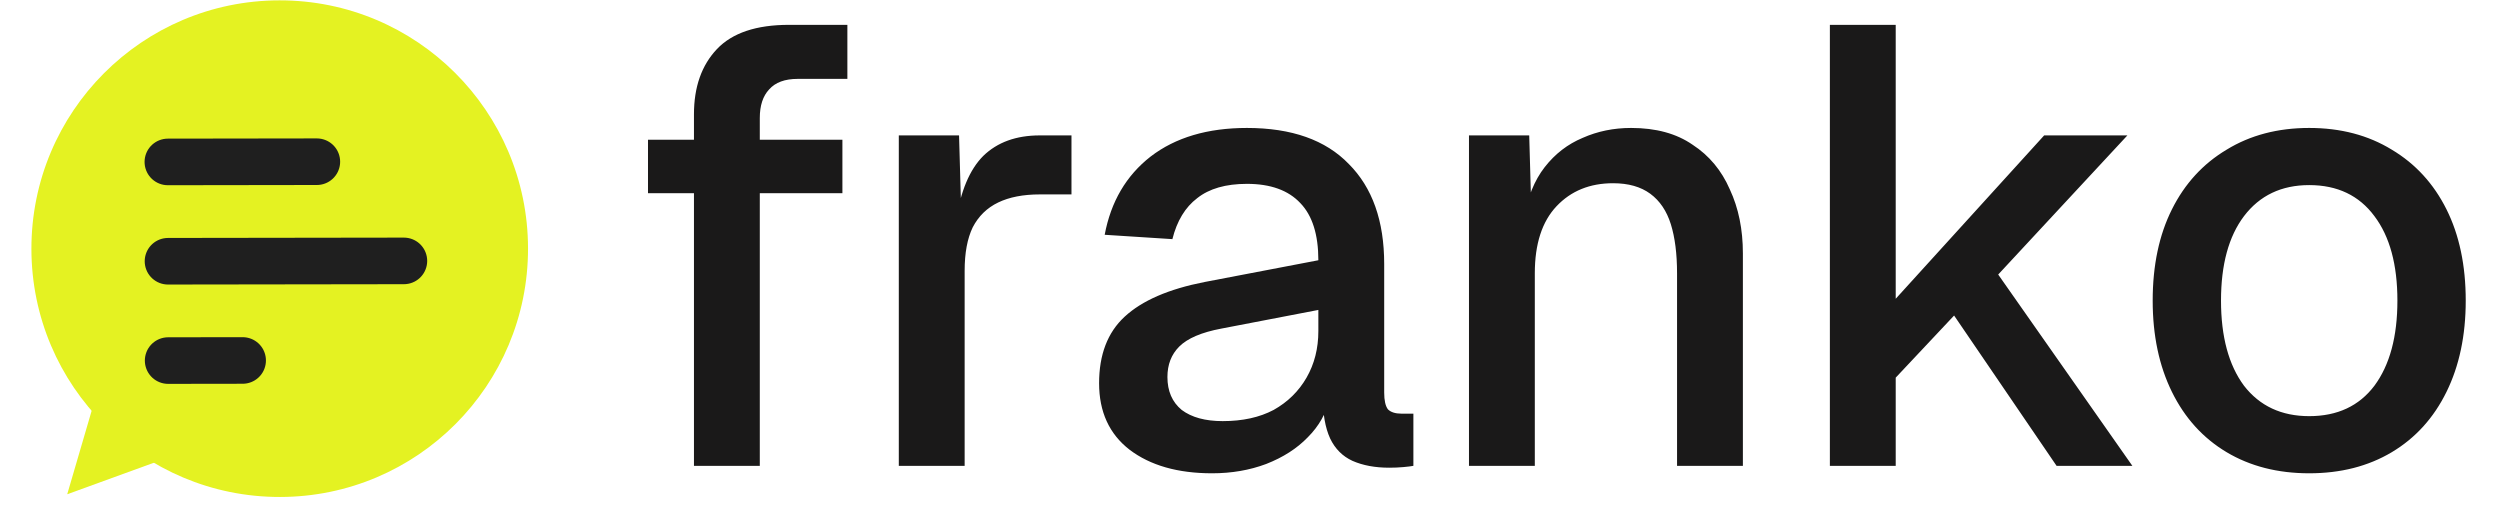
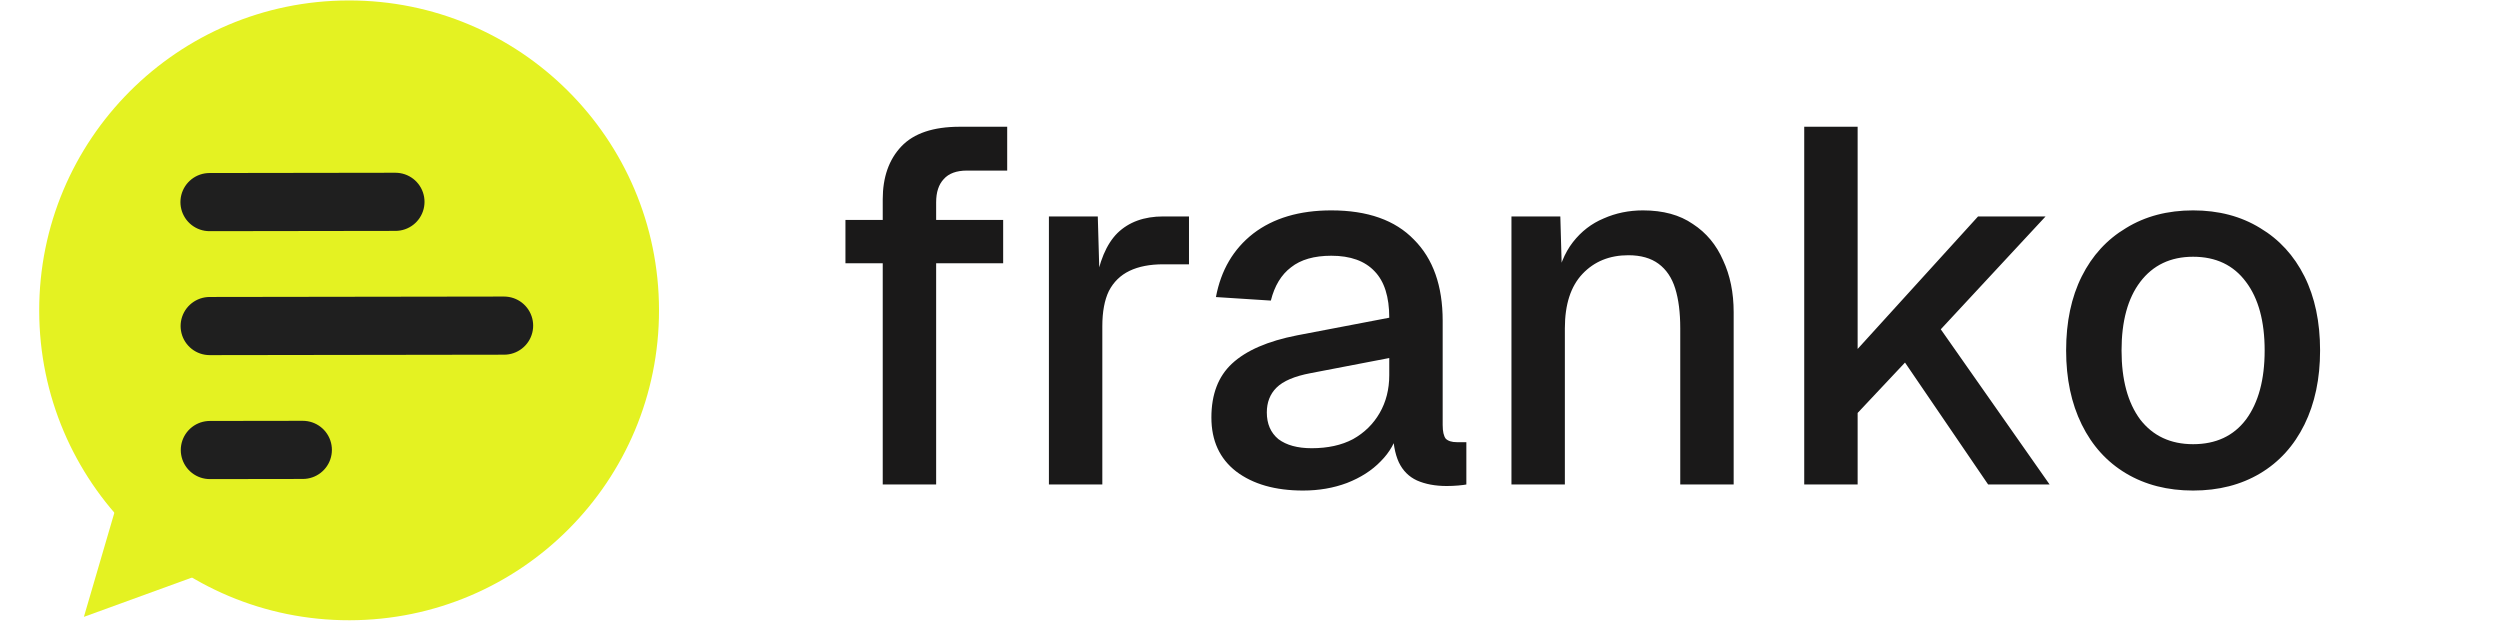
- <svg xmlns="http://www.w3.org/2000/svg" width="161" height="33" viewBox="0 0 161 33" fill="none">
-   <path d="M44.691 30V7.36C44.691 5.6 45.185 4.2 46.171 3.16C47.158 2.12 48.705 1.6 50.811 1.6H54.571V5.08H51.371C50.545 5.08 49.931 5.307 49.531 5.76C49.131 6.187 48.931 6.8 48.931 7.6V30H44.691ZM41.731 12.44V9H54.251V12.44H41.731ZM57.883 30V8.72H61.763L61.923 14.36L61.563 14.24C61.856 12.32 62.443 10.92 63.323 10.04C64.23 9.16 65.443 8.72 66.963 8.72H69.003V12.52H66.963C65.896 12.52 65.003 12.693 64.283 13.04C63.563 13.387 63.016 13.92 62.643 14.64C62.296 15.36 62.123 16.293 62.123 17.44V30H57.883ZM78.062 30.48C75.848 30.48 74.075 29.973 72.742 28.96C71.435 27.947 70.782 26.52 70.782 24.68C70.782 22.84 71.328 21.413 72.422 20.4C73.542 19.36 75.262 18.613 77.582 18.16L84.902 16.76C84.902 15.107 84.515 13.88 83.742 13.08C82.968 12.253 81.822 11.84 80.302 11.84C78.942 11.84 77.875 12.147 77.102 12.76C76.328 13.347 75.795 14.227 75.502 15.4L71.142 15.12C71.542 12.987 72.528 11.307 74.102 10.08C75.702 8.853 77.768 8.24 80.302 8.24C83.182 8.24 85.368 9.013 86.862 10.56C88.382 12.08 89.142 14.227 89.142 17V25.28C89.142 25.787 89.222 26.147 89.382 26.36C89.568 26.547 89.862 26.64 90.262 26.64H91.022V30C90.888 30.027 90.675 30.053 90.382 30.08C90.088 30.107 89.782 30.12 89.462 30.12C88.555 30.12 87.768 29.973 87.102 29.68C86.462 29.387 85.982 28.907 85.662 28.24C85.342 27.547 85.182 26.627 85.182 25.48L85.622 25.68C85.408 26.613 84.942 27.44 84.222 28.16C83.528 28.88 82.635 29.453 81.542 29.88C80.475 30.28 79.315 30.48 78.062 30.48ZM78.742 27.12C80.022 27.12 81.115 26.88 82.022 26.4C82.928 25.893 83.635 25.2 84.142 24.32C84.648 23.44 84.902 22.44 84.902 21.32V19.96L78.662 21.16C77.382 21.4 76.475 21.787 75.942 22.32C75.435 22.827 75.182 23.48 75.182 24.28C75.182 25.187 75.488 25.893 76.102 26.4C76.742 26.88 77.622 27.12 78.742 27.12ZM94.602 30V8.72H98.482L98.642 14.4L98.122 14.12C98.362 12.733 98.815 11.613 99.482 10.76C100.148 9.907 100.962 9.28 101.922 8.88C102.882 8.453 103.922 8.24 105.042 8.24C106.642 8.24 107.962 8.6 109.002 9.32C110.068 10.013 110.868 10.973 111.402 12.2C111.962 13.4 112.242 14.773 112.242 16.32V30H108.002V17.6C108.002 16.347 107.868 15.293 107.602 14.44C107.335 13.587 106.895 12.933 106.282 12.48C105.668 12.027 104.868 11.8 103.882 11.8C102.388 11.8 101.175 12.293 100.242 13.28C99.308 14.267 98.842 15.707 98.842 17.6V30H94.602ZM117.844 30V1.6H122.084V19.24L131.644 8.72H137.004L128.684 17.68L137.324 30H132.444L125.844 20.32L122.084 24.32V30H117.844ZM148.713 30.48C146.686 30.48 144.913 30.027 143.393 29.12C141.873 28.213 140.7 26.92 139.873 25.24C139.046 23.56 138.633 21.6 138.633 19.36C138.633 17.093 139.046 15.133 139.873 13.48C140.7 11.827 141.873 10.547 143.393 9.64C144.913 8.707 146.686 8.24 148.713 8.24C150.74 8.24 152.513 8.707 154.033 9.64C155.553 10.547 156.726 11.827 157.553 13.48C158.38 15.133 158.793 17.093 158.793 19.36C158.793 21.6 158.38 23.56 157.553 25.24C156.726 26.92 155.553 28.213 154.033 29.12C152.513 30.027 150.74 30.48 148.713 30.48ZM148.713 26.8C150.526 26.8 151.926 26.147 152.913 24.84C153.9 23.507 154.393 21.68 154.393 19.36C154.393 17.04 153.9 15.227 152.913 13.92C151.926 12.587 150.526 11.92 148.713 11.92C146.926 11.92 145.526 12.587 144.513 13.92C143.526 15.227 143.033 17.04 143.033 19.36C143.033 21.68 143.526 23.507 144.513 24.84C145.526 26.147 146.926 26.8 148.713 26.8Z" fill="#1A1919" />
+ <svg xmlns="http://www.w3.org/2000/svg" width="129" height="33" viewBox="0 0 129 33" fill="none">
+   <path d="M45.549 25V10.284C45.549 9.14 45.87 8.23 46.511 7.554C47.153 6.878 48.158 6.54 49.527 6.54H51.971V8.802H49.891C49.354 8.802 48.955 8.949 48.695 9.244C48.435 9.521 48.305 9.92 48.305 10.44V25H45.549ZM43.625 13.586V11.35H51.763V13.586H43.625ZM54.124 25V11.168H56.646L56.75 14.834L56.516 14.756C56.706 13.508 57.088 12.598 57.66 12.026C58.249 11.454 59.038 11.168 60.026 11.168H61.352V13.638H60.026C59.333 13.638 58.752 13.751 58.284 13.976C57.816 14.201 57.461 14.548 57.218 15.016C56.992 15.484 56.88 16.091 56.88 16.836V25H54.124ZM67.24 25.312C65.801 25.312 64.649 24.983 63.782 24.324C62.933 23.665 62.508 22.738 62.508 21.542C62.508 20.346 62.863 19.419 63.574 18.76C64.302 18.084 65.42 17.599 66.928 17.304L71.686 16.394C71.686 15.319 71.435 14.522 70.932 14.002C70.429 13.465 69.684 13.196 68.696 13.196C67.812 13.196 67.119 13.395 66.616 13.794C66.113 14.175 65.767 14.747 65.576 15.51L62.742 15.328C63.002 13.941 63.643 12.849 64.666 12.052C65.706 11.255 67.049 10.856 68.696 10.856C70.568 10.856 71.989 11.359 72.96 12.364C73.948 13.352 74.442 14.747 74.442 16.55V21.932C74.442 22.261 74.494 22.495 74.598 22.634C74.719 22.755 74.91 22.816 75.17 22.816H75.664V25C75.577 25.017 75.439 25.035 75.248 25.052C75.057 25.069 74.858 25.078 74.65 25.078C74.061 25.078 73.549 24.983 73.116 24.792C72.7 24.601 72.388 24.289 72.18 23.856C71.972 23.405 71.868 22.807 71.868 22.062L72.154 22.192C72.015 22.799 71.712 23.336 71.244 23.804C70.793 24.272 70.213 24.645 69.502 24.922C68.809 25.182 68.055 25.312 67.24 25.312ZM67.682 23.128C68.514 23.128 69.225 22.972 69.814 22.66C70.403 22.331 70.863 21.88 71.192 21.308C71.521 20.736 71.686 20.086 71.686 19.358V18.474L67.63 19.254C66.798 19.41 66.209 19.661 65.862 20.008C65.533 20.337 65.368 20.762 65.368 21.282C65.368 21.871 65.567 22.331 65.966 22.66C66.382 22.972 66.954 23.128 67.682 23.128ZM77.991 25V11.168H80.513L80.617 14.86L80.279 14.678C80.435 13.777 80.73 13.049 81.163 12.494C81.596 11.939 82.125 11.532 82.749 11.272C83.373 10.995 84.049 10.856 84.777 10.856C85.817 10.856 86.675 11.09 87.351 11.558C88.044 12.009 88.564 12.633 88.911 13.43C89.275 14.21 89.457 15.103 89.457 16.108V25H86.701V16.94C86.701 16.125 86.614 15.441 86.441 14.886C86.268 14.331 85.982 13.907 85.583 13.612C85.184 13.317 84.664 13.17 84.023 13.17C83.052 13.17 82.264 13.491 81.657 14.132C81.05 14.773 80.747 15.709 80.747 16.94V25H77.991ZM93.098 25V6.54H95.854V18.006L102.068 11.168H105.552L100.144 16.992L105.76 25H102.588L98.298 18.708L95.854 21.308V25H93.098ZM113.164 25.312C111.846 25.312 110.694 25.017 109.706 24.428C108.718 23.839 107.955 22.998 107.418 21.906C106.88 20.814 106.612 19.54 106.612 18.084C106.612 16.611 106.88 15.337 107.418 14.262C107.955 13.187 108.718 12.355 109.706 11.766C110.694 11.159 111.846 10.856 113.164 10.856C114.481 10.856 115.634 11.159 116.622 11.766C117.61 12.355 118.372 13.187 118.91 14.262C119.447 15.337 119.716 16.611 119.716 18.084C119.716 19.54 119.447 20.814 118.91 21.906C118.372 22.998 117.61 23.839 116.622 24.428C115.634 25.017 114.481 25.312 113.164 25.312ZM113.164 22.92C114.342 22.92 115.252 22.495 115.894 21.646C116.535 20.779 116.856 19.592 116.856 18.084C116.856 16.576 116.535 15.397 115.894 14.548C115.252 13.681 114.342 13.248 113.164 13.248C112.002 13.248 111.092 13.681 110.434 14.548C109.792 15.397 109.472 16.576 109.472 18.084C109.472 19.592 109.792 20.779 110.434 21.646C111.092 22.495 112.002 22.92 113.164 22.92Z" fill="#1A1919" />
  <path d="M17.991 0.023C26.823 0.01 33.993 7.16 34.005 15.991C34.018 24.823 26.869 31.993 18.037 32.005C9.205 32.018 2.035 24.869 2.023 16.037C2.01 7.205 9.16 0.035 17.991 0.023Z" fill="#E4F222" />
  <path d="M4.329 31.83L6.278 25.169L10.852 29.457L4.329 31.83Z" fill="#E4F222" />
  <path d="M20.405 10.414L10.81 10.428Z" fill="#E4F222" />
  <path d="M20.405 10.414L10.81 10.428" stroke="#1F1F1F" stroke-width="3" stroke-linecap="round" stroke-linejoin="round" />
  <path d="M26.011 16.802L10.819 16.824Z" fill="#E4F222" />
  <path d="M26.011 16.802L10.819 16.824" stroke="#1F1F1F" stroke-width="3" stroke-linecap="round" stroke-linejoin="round" />
  <path d="M15.626 23.214L10.828 23.221Z" fill="#E4F222" />
  <path d="M15.626 23.214L10.828 23.221" stroke="#1F1F1F" stroke-width="3" stroke-linecap="round" stroke-linejoin="round" />
</svg>
